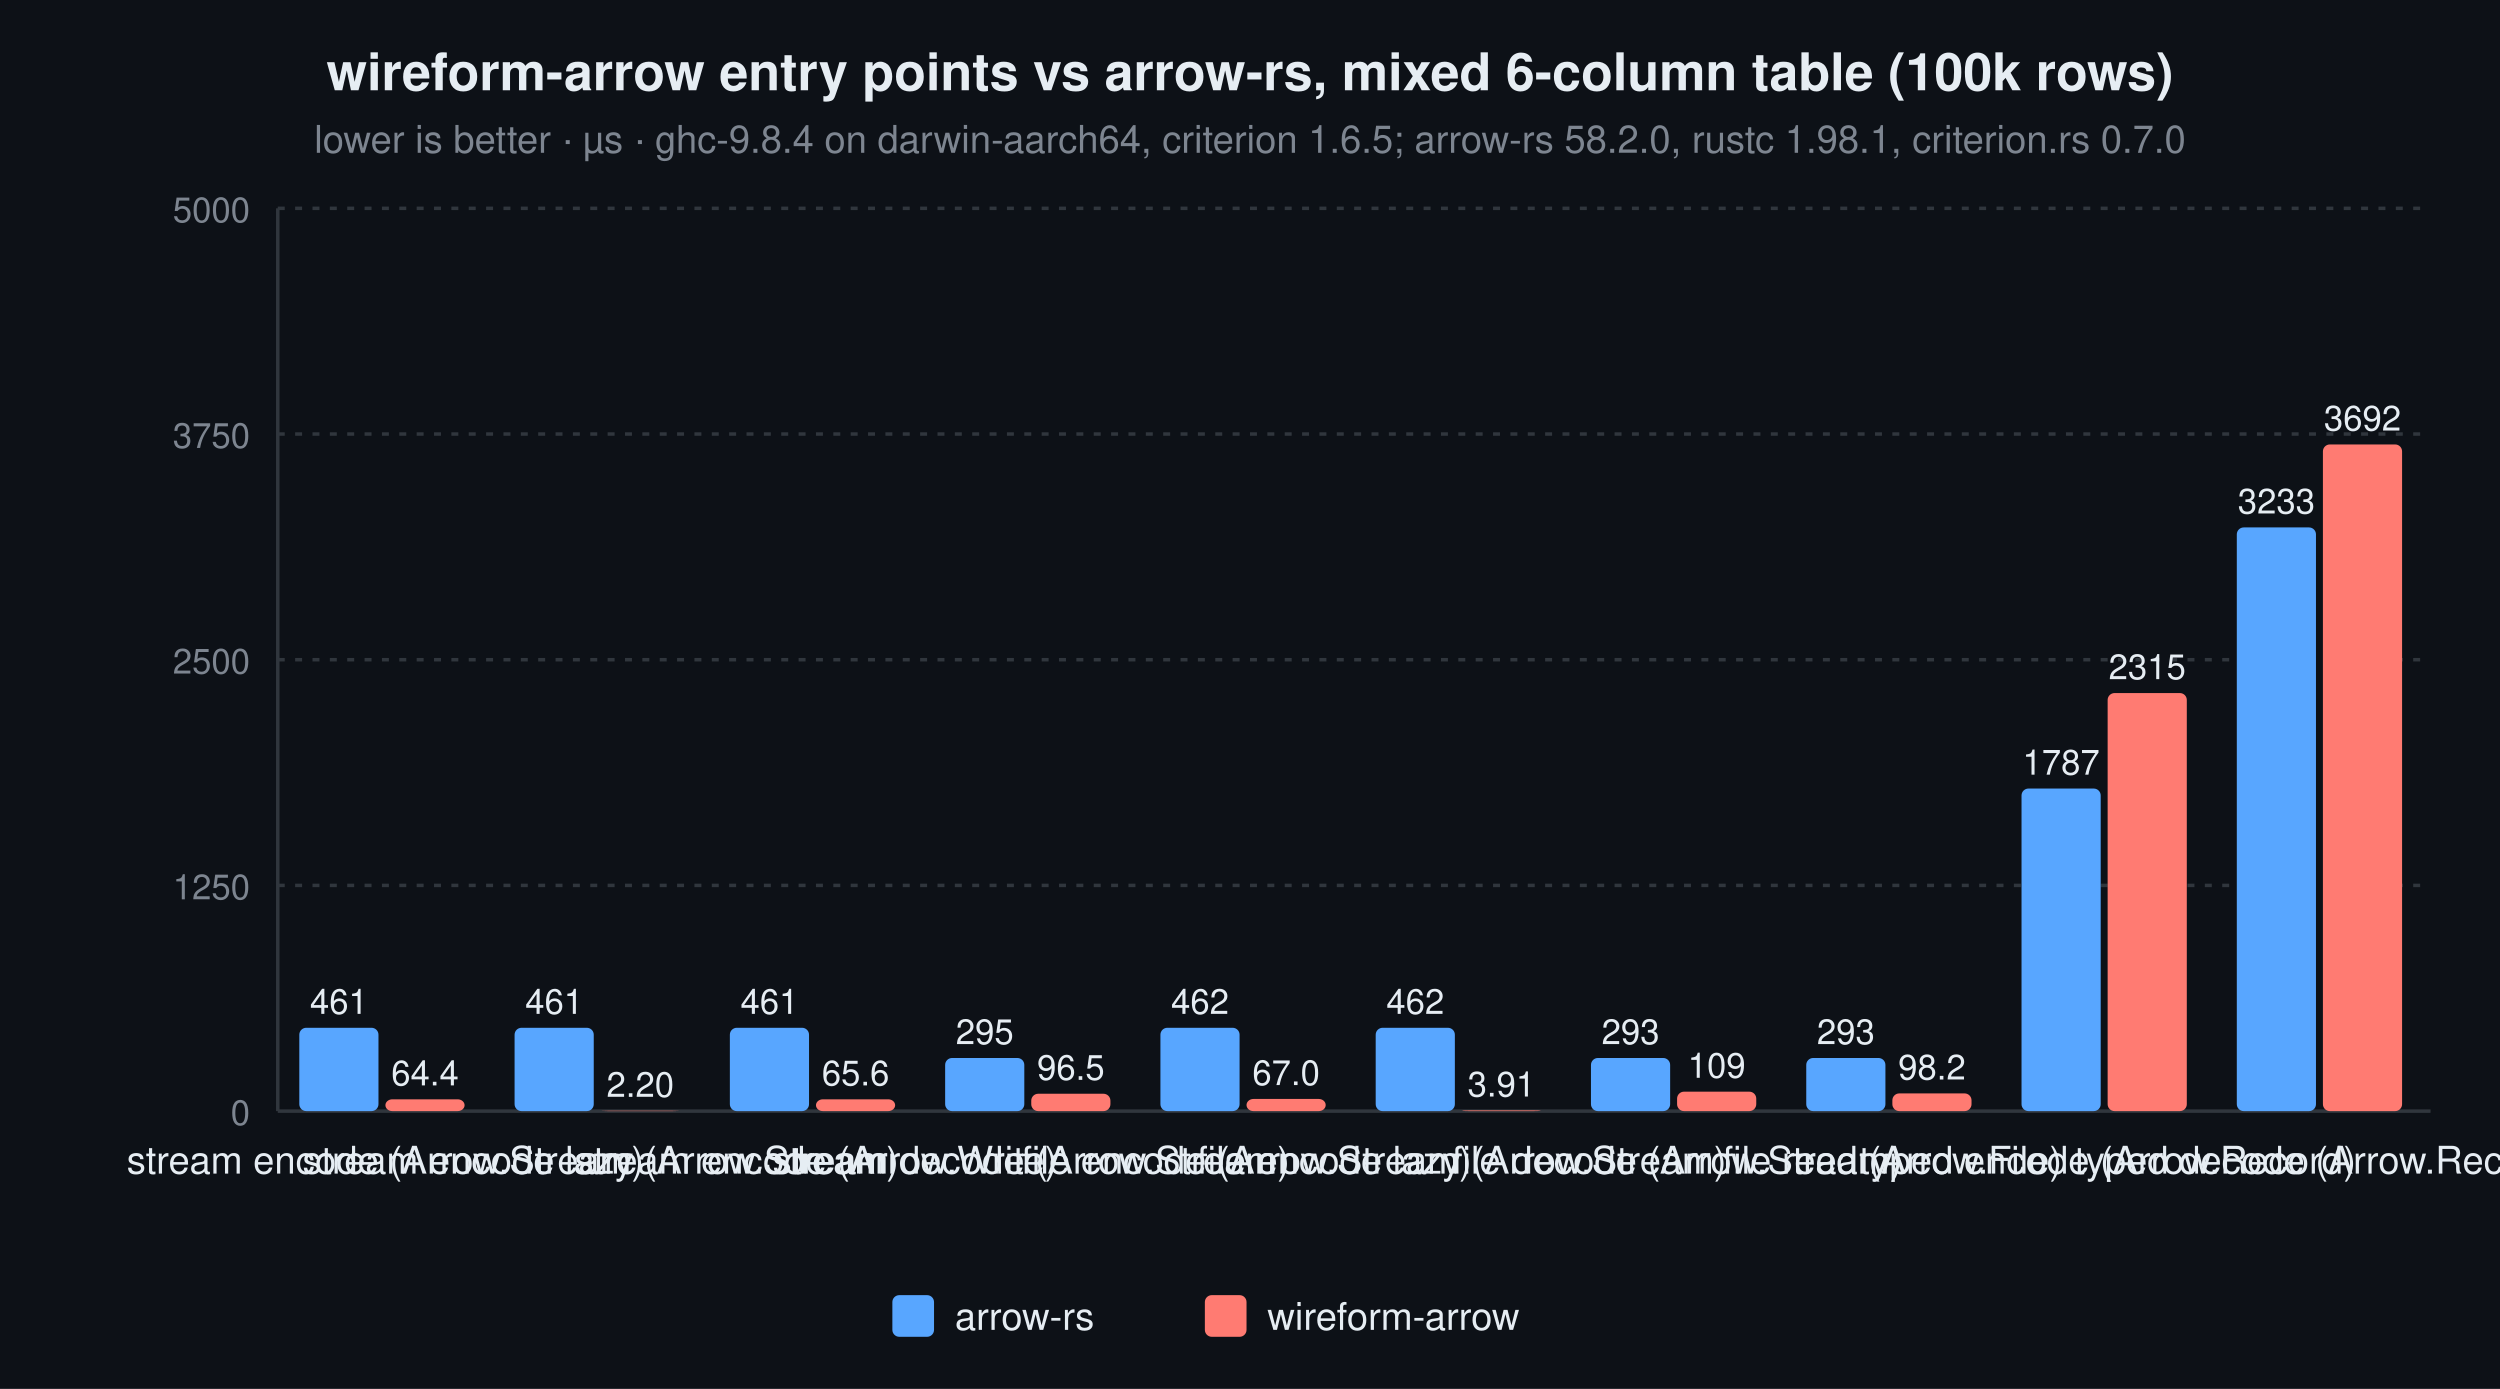
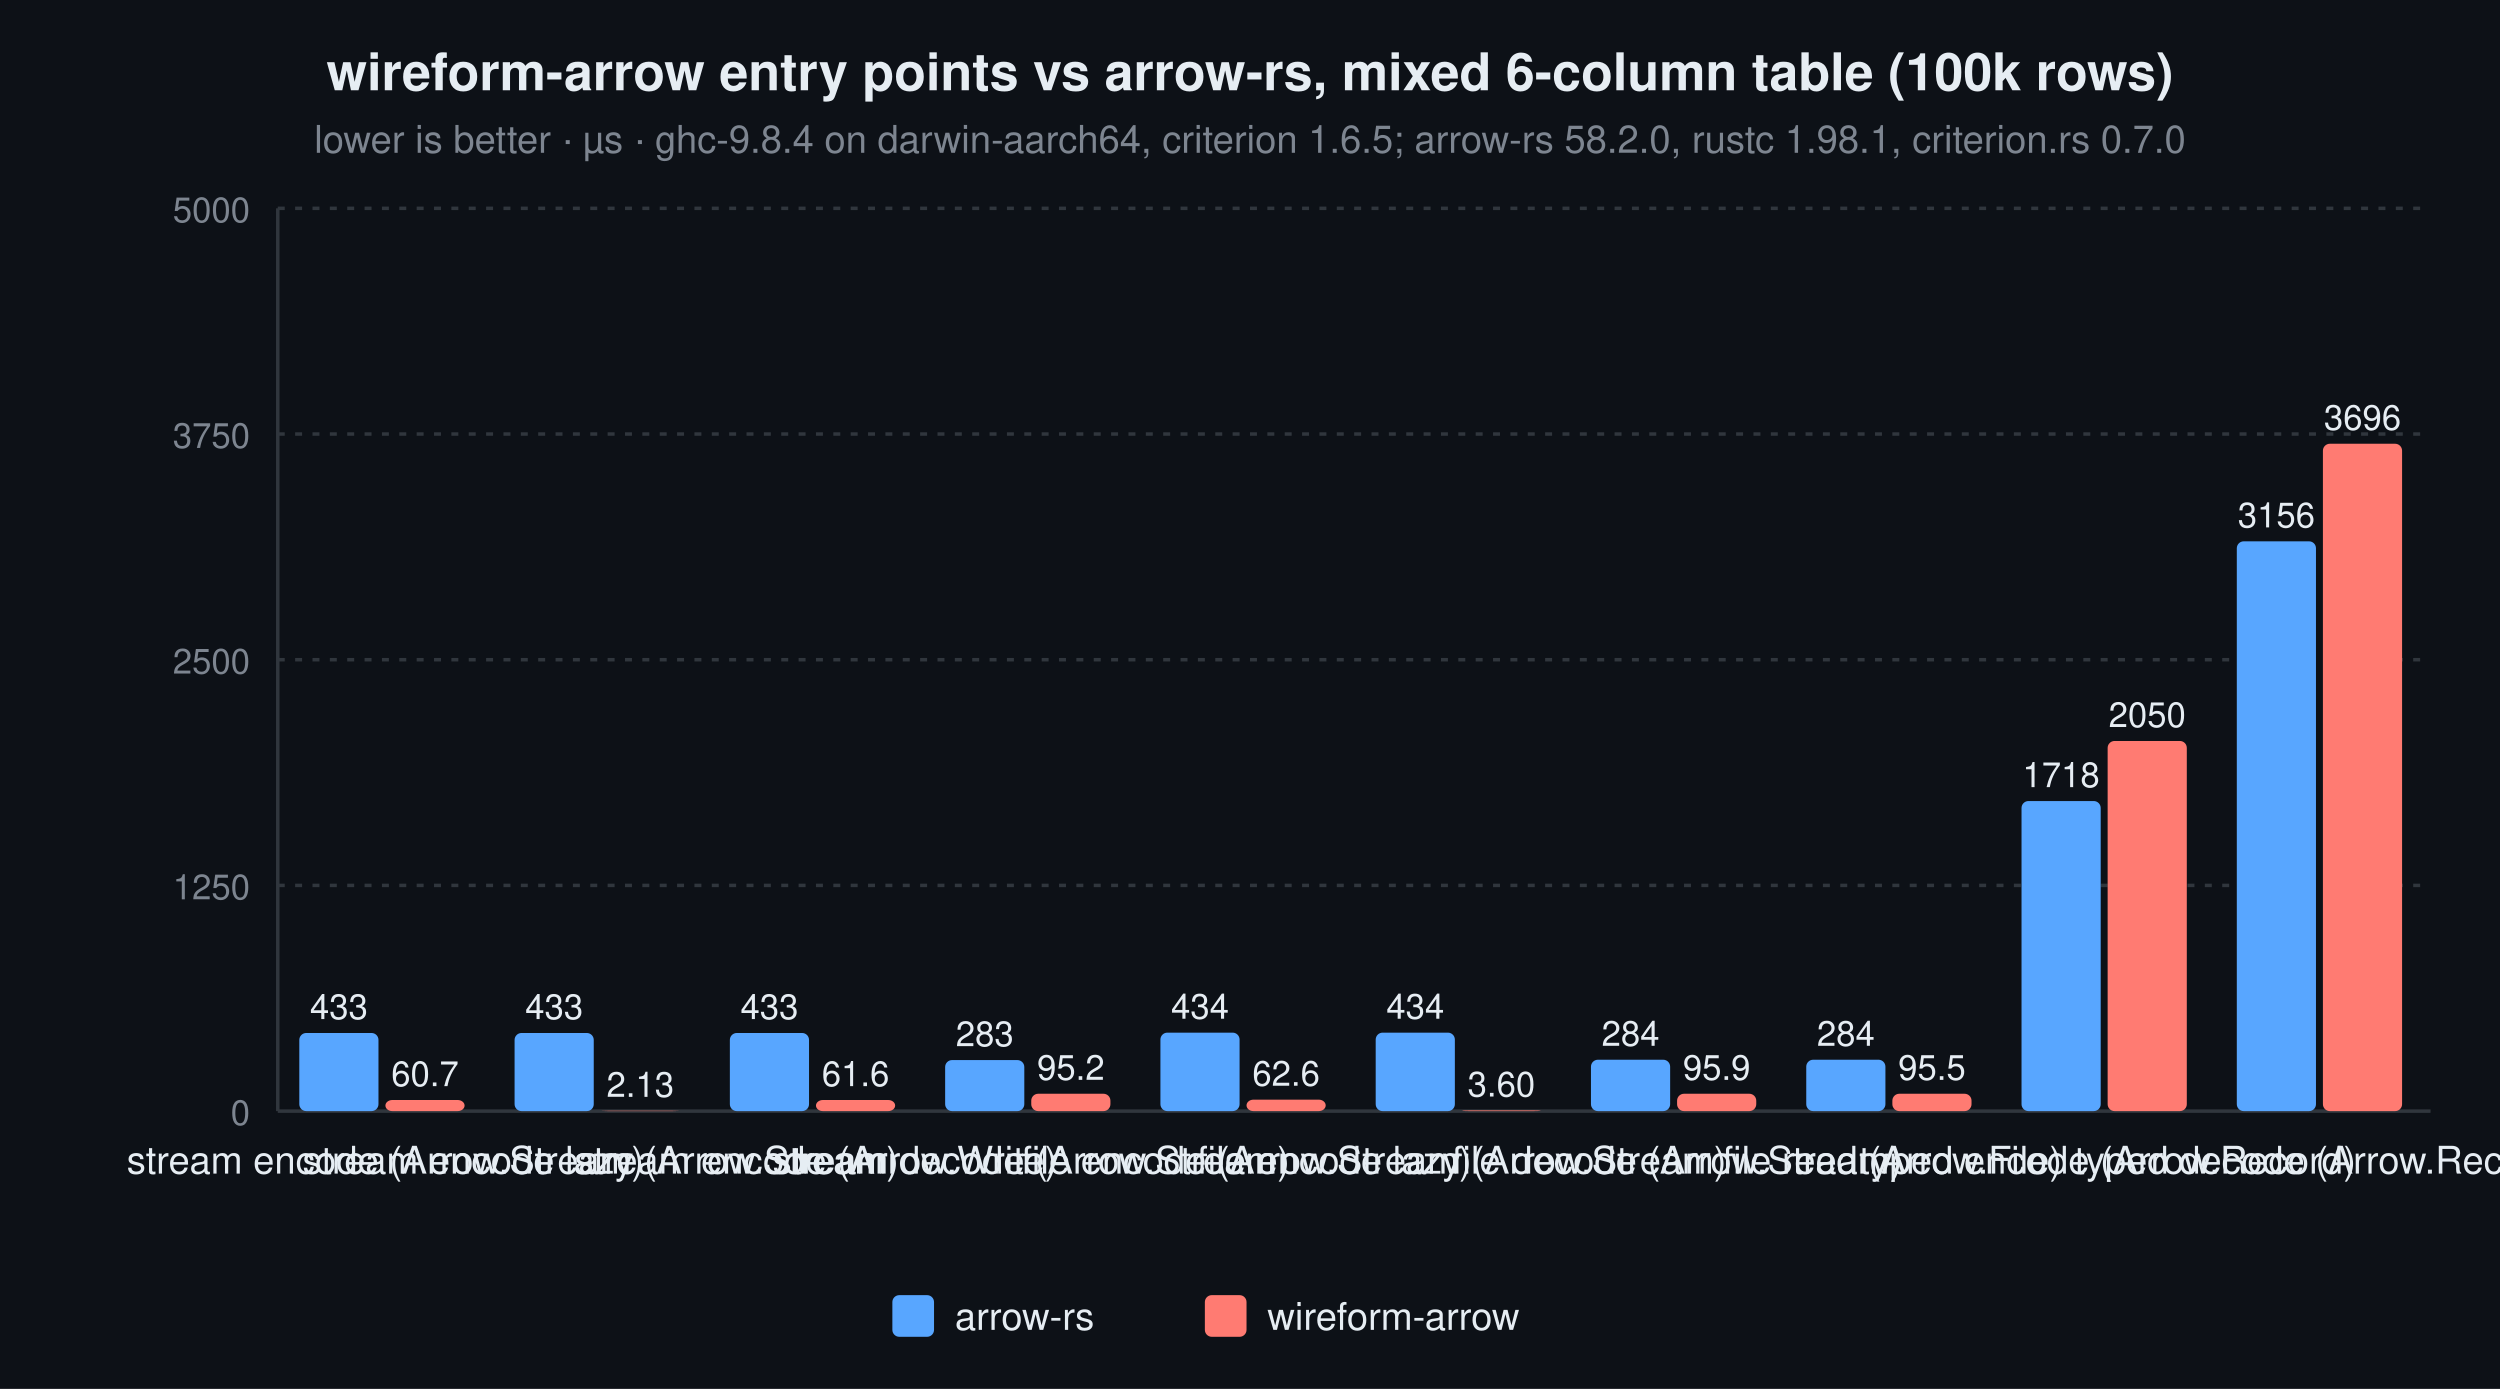
<svg xmlns="http://www.w3.org/2000/svg" viewBox="0 0 720 400" width="720" height="400" font-family="ui-sans-serif, system-ui, -apple-system, BlinkMacSystemFont, &quot;Segoe UI&quot;, Helvetica, Arial, sans-serif" font-size="12">
  <rect x="0" y="0" width="720" height="400" fill="#0d1117" />
  <text x="360" y="26" text-anchor="middle" font-size="15" font-weight="600" fill="#e6edf3">wireform-arrow entry points vs arrow-rs, mixed 6-column table (100k rows)</text>
  <text x="360" y="44" text-anchor="middle" font-size="11" fill="#7d8590">lower is better · µs · ghc-9.8.4 on darwin-aarch64, criterion 1.6.5; arrow-rs 58.2.0, rustc 1.98.1, criterion.rs 0.7.0</text>
  <g stroke="#30363d" stroke-width="1">
    <line x1="80" y1="320" x2="700" y2="320" />
    <line x1="80" y1="60" x2="80" y2="320" />
  </g>
  <g>
    <g />
    <text x="72" y="324" text-anchor="end" font-size="10" fill="#7d8590">0</text>
    <line x1="80" y1="255" x2="700" y2="255" stroke="#30363d" stroke-width="1" stroke-dasharray="2 3" />
    <text x="72" y="259" text-anchor="end" font-size="10" fill="#7d8590">1250</text>
    <line x1="80" y1="190" x2="700" y2="190" stroke="#30363d" stroke-width="1" stroke-dasharray="2 3" />
    <text x="72" y="194" text-anchor="end" font-size="10" fill="#7d8590">2500</text>
    <line x1="80" y1="125" x2="700" y2="125" stroke="#30363d" stroke-width="1" stroke-dasharray="2 3" />
    <text x="72" y="129" text-anchor="end" font-size="10" fill="#7d8590">3750</text>
    <line x1="80" y1="60" x2="700" y2="60" stroke="#30363d" stroke-width="1" stroke-dasharray="2 3" />
    <text x="72" y="64" text-anchor="end" font-size="10" fill="#7d8590">5000</text>
  </g>
  <g>
-     <rect x="86.2" y="296.0" width="22.8" height="24.0" rx="2" fill="#58a6ff" />
-     <rect x="111" y="316.6" width="22.8" height="3.4" rx="2" fill="#ff7b72" />
-     <rect x="148.2" y="296.0" width="22.8" height="24.0" rx="2" fill="#58a6ff" />
+     <rect x="86.2" y="297.5" width="22.8" height="22.5" rx="2" fill="#58a6ff" />
+     <rect x="111" y="316.8" width="22.8" height="3.2" rx="2" fill="#ff7b72" />
+     <rect x="148.2" y="297.5" width="22.8" height="22.5" rx="2" fill="#58a6ff" />
    <rect x="173" y="319.9" width="22.8" height="0.1" rx="2" fill="#ff7b72" />
-     <rect x="210.2" y="296.0" width="22.8" height="24.0" rx="2" fill="#58a6ff" />
-     <rect x="235" y="316.6" width="22.8" height="3.4" rx="2" fill="#ff7b72" />
-     <rect x="272.2" y="304.7" width="22.8" height="15.3" rx="2" fill="#58a6ff" />
+     <rect x="210.2" y="297.5" width="22.8" height="22.5" rx="2" fill="#58a6ff" />
+     <rect x="235" y="316.8" width="22.8" height="3.2" rx="2" fill="#ff7b72" />
+     <rect x="272.2" y="305.3" width="22.8" height="14.7" rx="2" fill="#58a6ff" />
    <rect x="297" y="315.0" width="22.8" height="5.0" rx="2" fill="#ff7b72" />
-     <rect x="334.2" y="296.0" width="22.8" height="24.0" rx="2" fill="#58a6ff" />
-     <rect x="359" y="316.5" width="22.8" height="3.5" rx="2" fill="#ff7b72" />
-     <rect x="396.2" y="296.0" width="22.8" height="24.0" rx="2" fill="#58a6ff" />
+     <rect x="334.2" y="297.4" width="22.8" height="22.6" rx="2" fill="#58a6ff" />
+     <rect x="359" y="316.7" width="22.8" height="3.3" rx="2" fill="#ff7b72" />
+     <rect x="396.2" y="297.4" width="22.8" height="22.6" rx="2" fill="#58a6ff" />
    <rect x="421" y="319.8" width="22.8" height="0.2" rx="2" fill="#ff7b72" />
-     <rect x="458.2" y="304.7" width="22.8" height="15.3" rx="2" fill="#58a6ff" />
-     <rect x="483" y="314.4" width="22.8" height="5.6" rx="2" fill="#ff7b72" />
-     <rect x="520.2" y="304.7" width="22.8" height="15.3" rx="2" fill="#58a6ff" />
-     <rect x="545" y="314.9" width="22.8" height="5.1" rx="2" fill="#ff7b72" />
-     <rect x="582.2" y="227.1" width="22.8" height="92.9" rx="2" fill="#58a6ff" />
-     <rect x="607" y="199.6" width="22.8" height="120.4" rx="2" fill="#ff7b72" />
-     <rect x="644.2" y="151.9" width="22.8" height="168.1" rx="2" fill="#58a6ff" />
-     <rect x="669" y="128.0" width="22.8" height="192.0" rx="2" fill="#ff7b72" />
+     <rect x="458.2" y="305.2" width="22.8" height="14.8" rx="2" fill="#58a6ff" />
+     <rect x="483" y="315.0" width="22.8" height="5.0" rx="2" fill="#ff7b72" />
+     <rect x="520.2" y="305.2" width="22.8" height="14.8" rx="2" fill="#58a6ff" />
+     <rect x="545" y="315.0" width="22.8" height="5.0" rx="2" fill="#ff7b72" />
+     <rect x="582.2" y="230.7" width="22.8" height="89.3" rx="2" fill="#58a6ff" />
+     <rect x="607" y="213.4" width="22.8" height="106.6" rx="2" fill="#ff7b72" />
+     <rect x="644.2" y="155.9" width="22.8" height="164.1" rx="2" fill="#58a6ff" />
+     <rect x="669" y="127.8" width="22.8" height="192.2" rx="2" fill="#ff7b72" />
  </g>
  <g>
-     <text x="97.6" y="292.0" text-anchor="middle" font-size="10" fill="#e6edf3">461</text>
-     <text x="122.4" y="312.6" text-anchor="middle" font-size="10" fill="#e6edf3">64.4</text>
-     <text x="159.6" y="292.0" text-anchor="middle" font-size="10" fill="#e6edf3">461</text>
-     <text x="184.4" y="315.9" text-anchor="middle" font-size="10" fill="#e6edf3">2.20</text>
-     <text x="221.6" y="292.0" text-anchor="middle" font-size="10" fill="#e6edf3">461</text>
-     <text x="246.4" y="312.6" text-anchor="middle" font-size="10" fill="#e6edf3">65.6</text>
-     <text x="283.6" y="300.7" text-anchor="middle" font-size="10" fill="#e6edf3">295</text>
-     <text x="308.4" y="311.0" text-anchor="middle" font-size="10" fill="#e6edf3">96.5</text>
-     <text x="345.6" y="292.0" text-anchor="middle" font-size="10" fill="#e6edf3">462</text>
-     <text x="370.4" y="312.5" text-anchor="middle" font-size="10" fill="#e6edf3">67.0</text>
-     <text x="407.6" y="292.0" text-anchor="middle" font-size="10" fill="#e6edf3">462</text>
-     <text x="432.4" y="315.8" text-anchor="middle" font-size="10" fill="#e6edf3">3.91</text>
-     <text x="469.6" y="300.7" text-anchor="middle" font-size="10" fill="#e6edf3">293</text>
-     <text x="494.4" y="310.4" text-anchor="middle" font-size="10" fill="#e6edf3">109</text>
-     <text x="531.6" y="300.7" text-anchor="middle" font-size="10" fill="#e6edf3">293</text>
-     <text x="556.4" y="310.9" text-anchor="middle" font-size="10" fill="#e6edf3">98.2</text>
-     <text x="593.6" y="223.1" text-anchor="middle" font-size="10" fill="#e6edf3">1787</text>
-     <text x="618.4" y="195.6" text-anchor="middle" font-size="10" fill="#e6edf3">2315</text>
-     <text x="655.6" y="147.9" text-anchor="middle" font-size="10" fill="#e6edf3">3233</text>
-     <text x="680.4" y="124.0" text-anchor="middle" font-size="10" fill="#e6edf3">3692</text>
+     <text x="97.6" y="293.5" text-anchor="middle" font-size="10" fill="#e6edf3">433</text>
+     <text x="122.4" y="312.8" text-anchor="middle" font-size="10" fill="#e6edf3">60.7</text>
+     <text x="159.6" y="293.5" text-anchor="middle" font-size="10" fill="#e6edf3">433</text>
+     <text x="184.4" y="315.9" text-anchor="middle" font-size="10" fill="#e6edf3">2.13</text>
+     <text x="221.6" y="293.5" text-anchor="middle" font-size="10" fill="#e6edf3">433</text>
+     <text x="246.4" y="312.8" text-anchor="middle" font-size="10" fill="#e6edf3">61.6</text>
+     <text x="283.6" y="301.3" text-anchor="middle" font-size="10" fill="#e6edf3">283</text>
+     <text x="308.4" y="311.0" text-anchor="middle" font-size="10" fill="#e6edf3">95.2</text>
+     <text x="345.6" y="293.4" text-anchor="middle" font-size="10" fill="#e6edf3">434</text>
+     <text x="370.4" y="312.7" text-anchor="middle" font-size="10" fill="#e6edf3">62.6</text>
+     <text x="407.6" y="293.4" text-anchor="middle" font-size="10" fill="#e6edf3">434</text>
+     <text x="432.4" y="315.8" text-anchor="middle" font-size="10" fill="#e6edf3">3.60</text>
+     <text x="469.6" y="301.2" text-anchor="middle" font-size="10" fill="#e6edf3">284</text>
+     <text x="494.4" y="311.0" text-anchor="middle" font-size="10" fill="#e6edf3">95.9</text>
+     <text x="531.6" y="301.2" text-anchor="middle" font-size="10" fill="#e6edf3">284</text>
+     <text x="556.4" y="311.0" text-anchor="middle" font-size="10" fill="#e6edf3">95.5</text>
+     <text x="593.6" y="226.7" text-anchor="middle" font-size="10" fill="#e6edf3">1718</text>
+     <text x="618.4" y="209.4" text-anchor="middle" font-size="10" fill="#e6edf3">2050</text>
+     <text x="655.6" y="151.9" text-anchor="middle" font-size="10" fill="#e6edf3">3156</text>
+     <text x="680.4" y="123.8" text-anchor="middle" font-size="10" fill="#e6edf3">3696</text>
  </g>
  <g>
    <text x="111" y="338" text-anchor="middle" font-size="11" fill="#e6edf3">stream encode (Arrow.Stream)</text>
    <text x="173" y="338" text-anchor="middle" font-size="11" fill="#e6edf3">stream encode lazy (Arrow.Stream)</text>
    <text x="235" y="338" text-anchor="middle" font-size="11" fill="#e6edf3">stream encode (Arrow.Write)</text>
    <text x="297" y="338" text-anchor="middle" font-size="11" fill="#e6edf3">stream decode (Arrow.Stream)</text>
    <text x="359" y="338" text-anchor="middle" font-size="11" fill="#e6edf3">file encode (Arrow.Stream)</text>
    <text x="421" y="338" text-anchor="middle" font-size="11" fill="#e6edf3">file encode lazy (Arrow.Stream)</text>
    <text x="483" y="338" text-anchor="middle" font-size="11" fill="#e6edf3">file decode (Arrow.Stream)</text>
    <text x="545" y="338" text-anchor="middle" font-size="11" fill="#e6edf3">file read (Arrow.File)</text>
    <text x="607" y="338" text-anchor="middle" font-size="11" fill="#e6edf3">typed encode (Arrow.Record)</text>
    <text x="669" y="338" text-anchor="middle" font-size="11" fill="#e6edf3">typed decode (Arrow.Record)</text>
  </g>
  <g>
    <g transform="translate(257, 382)">
      <rect x="0" y="-9" width="12" height="12" rx="2" fill="#58a6ff" />
      <text x="18" y="1" font-size="11" fill="#e6edf3">arrow-rs</text>
    </g>
    <g transform="translate(347, 382)">
      <rect x="0" y="-9" width="12" height="12" rx="2" fill="#ff7b72" />
      <text x="18" y="1" font-size="11" fill="#e6edf3">wireform-arrow</text>
    </g>
  </g>
</svg>
